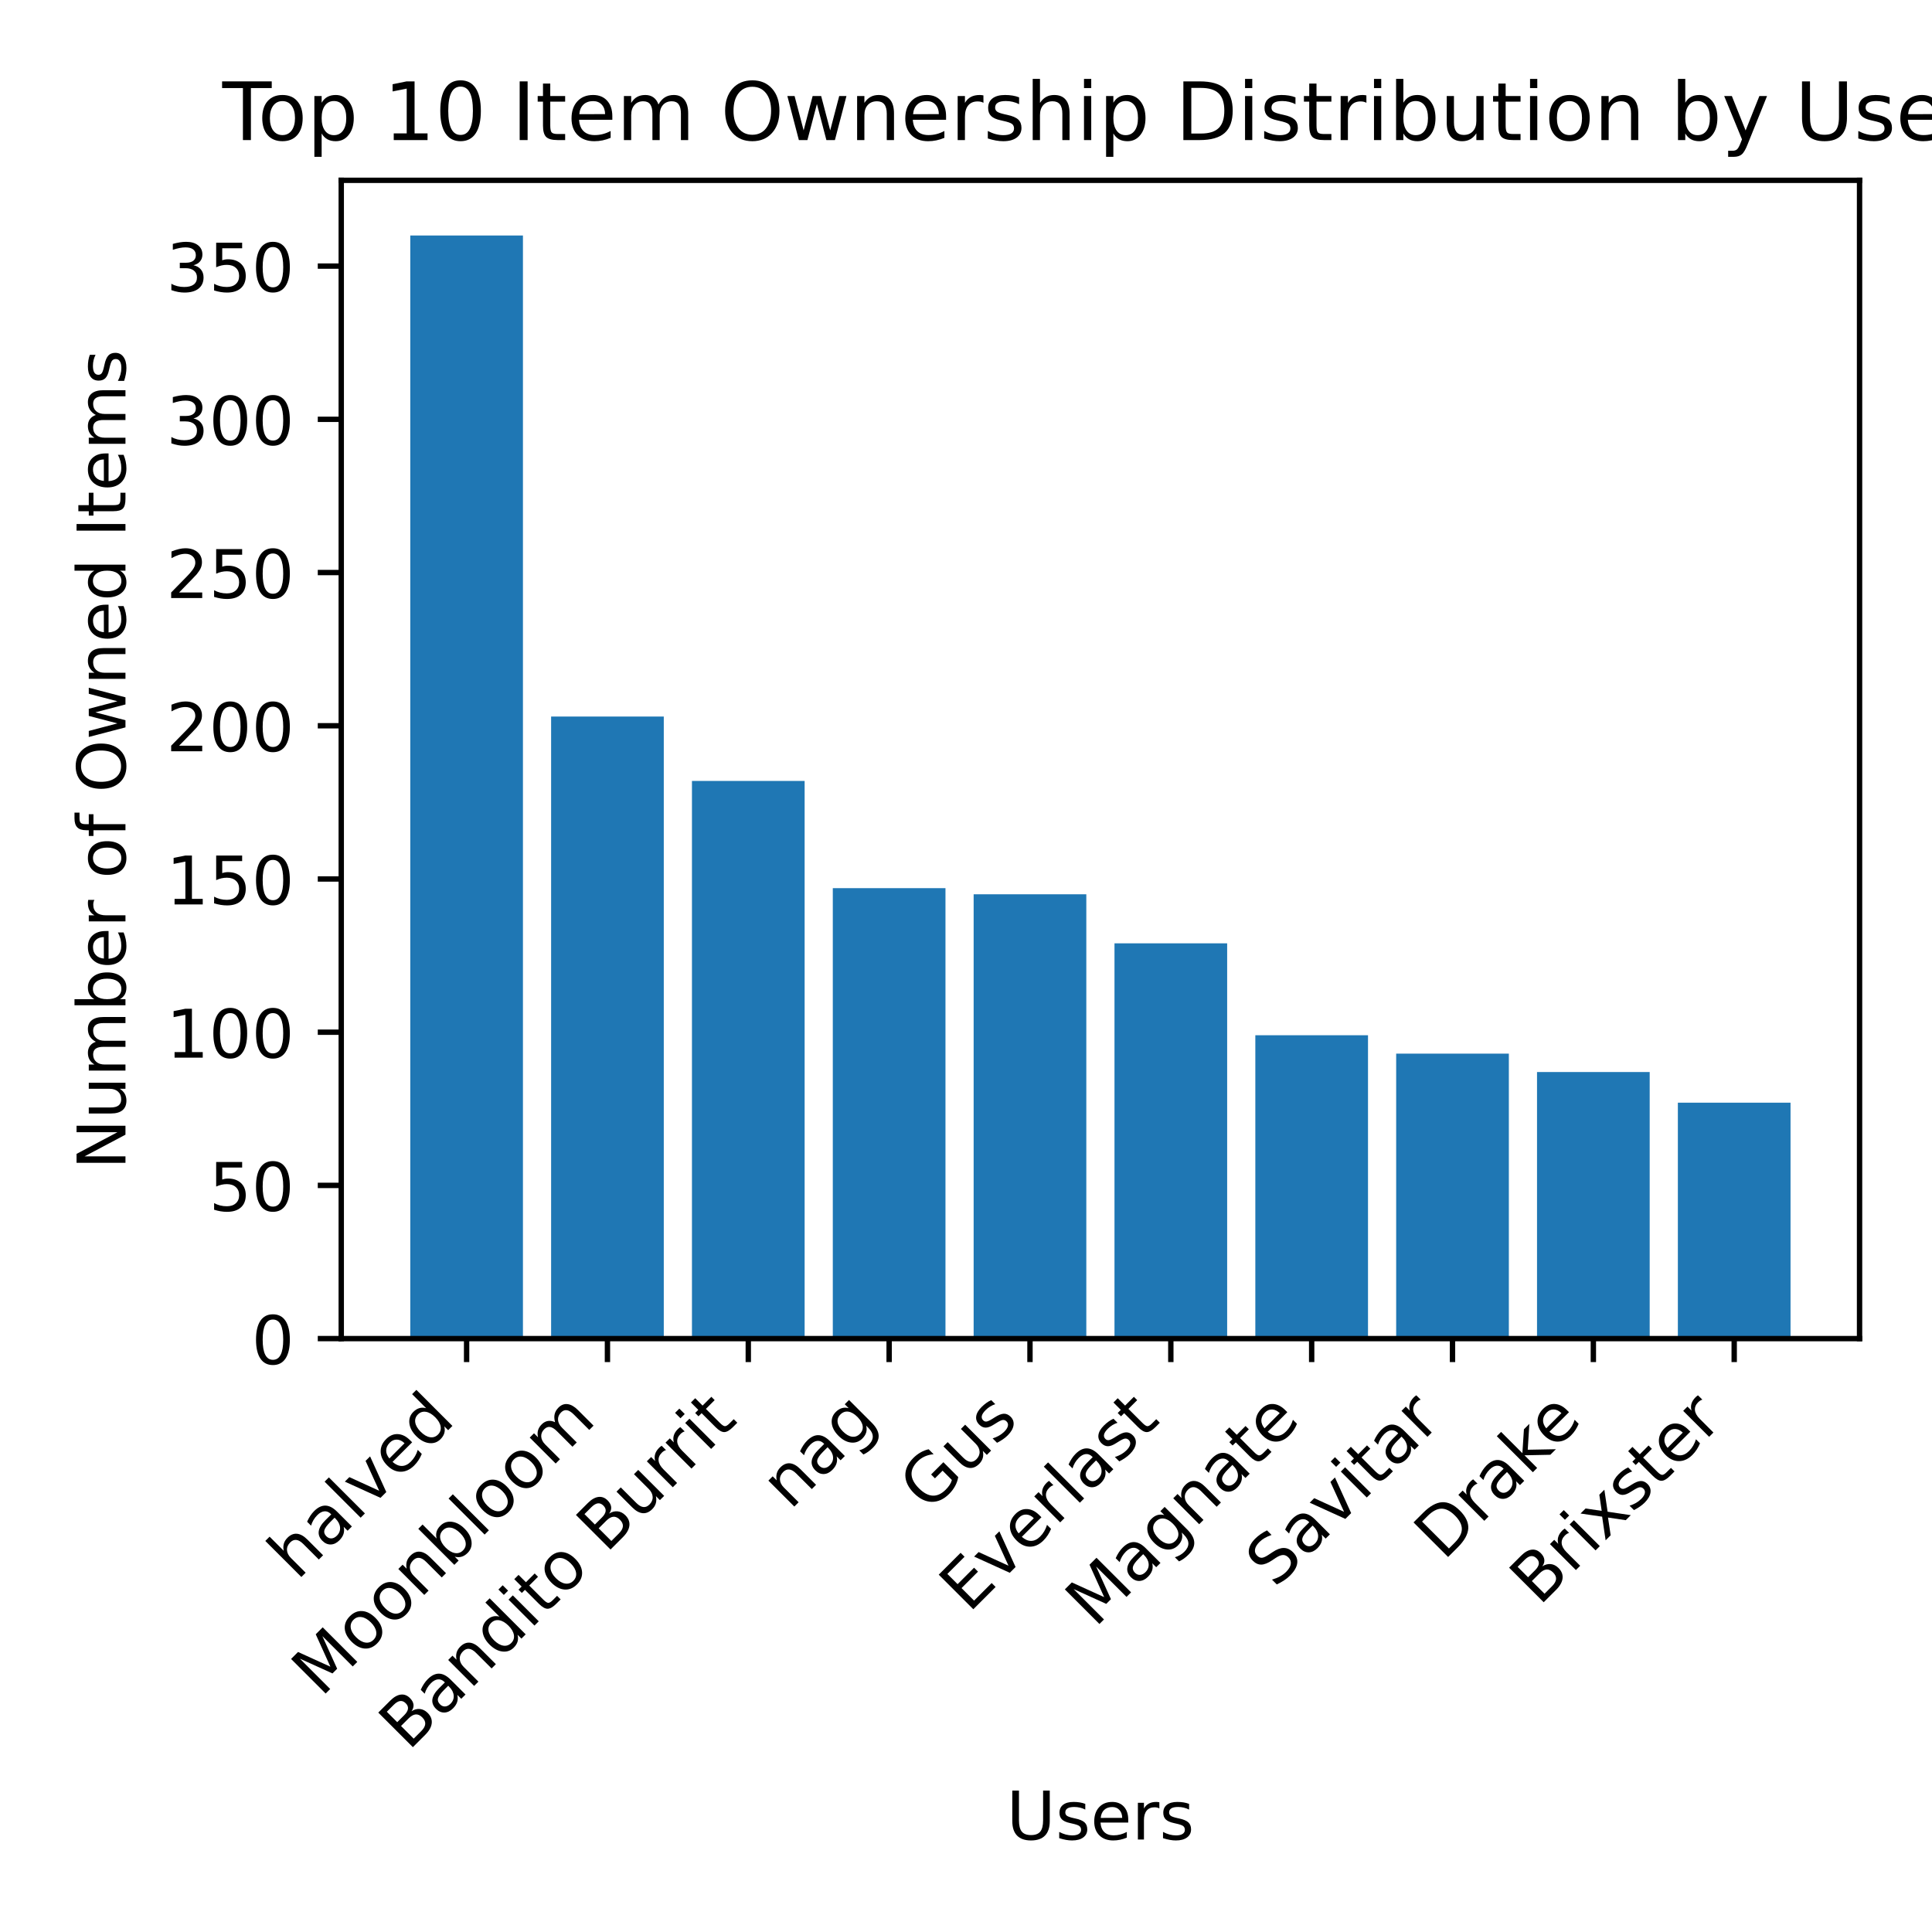
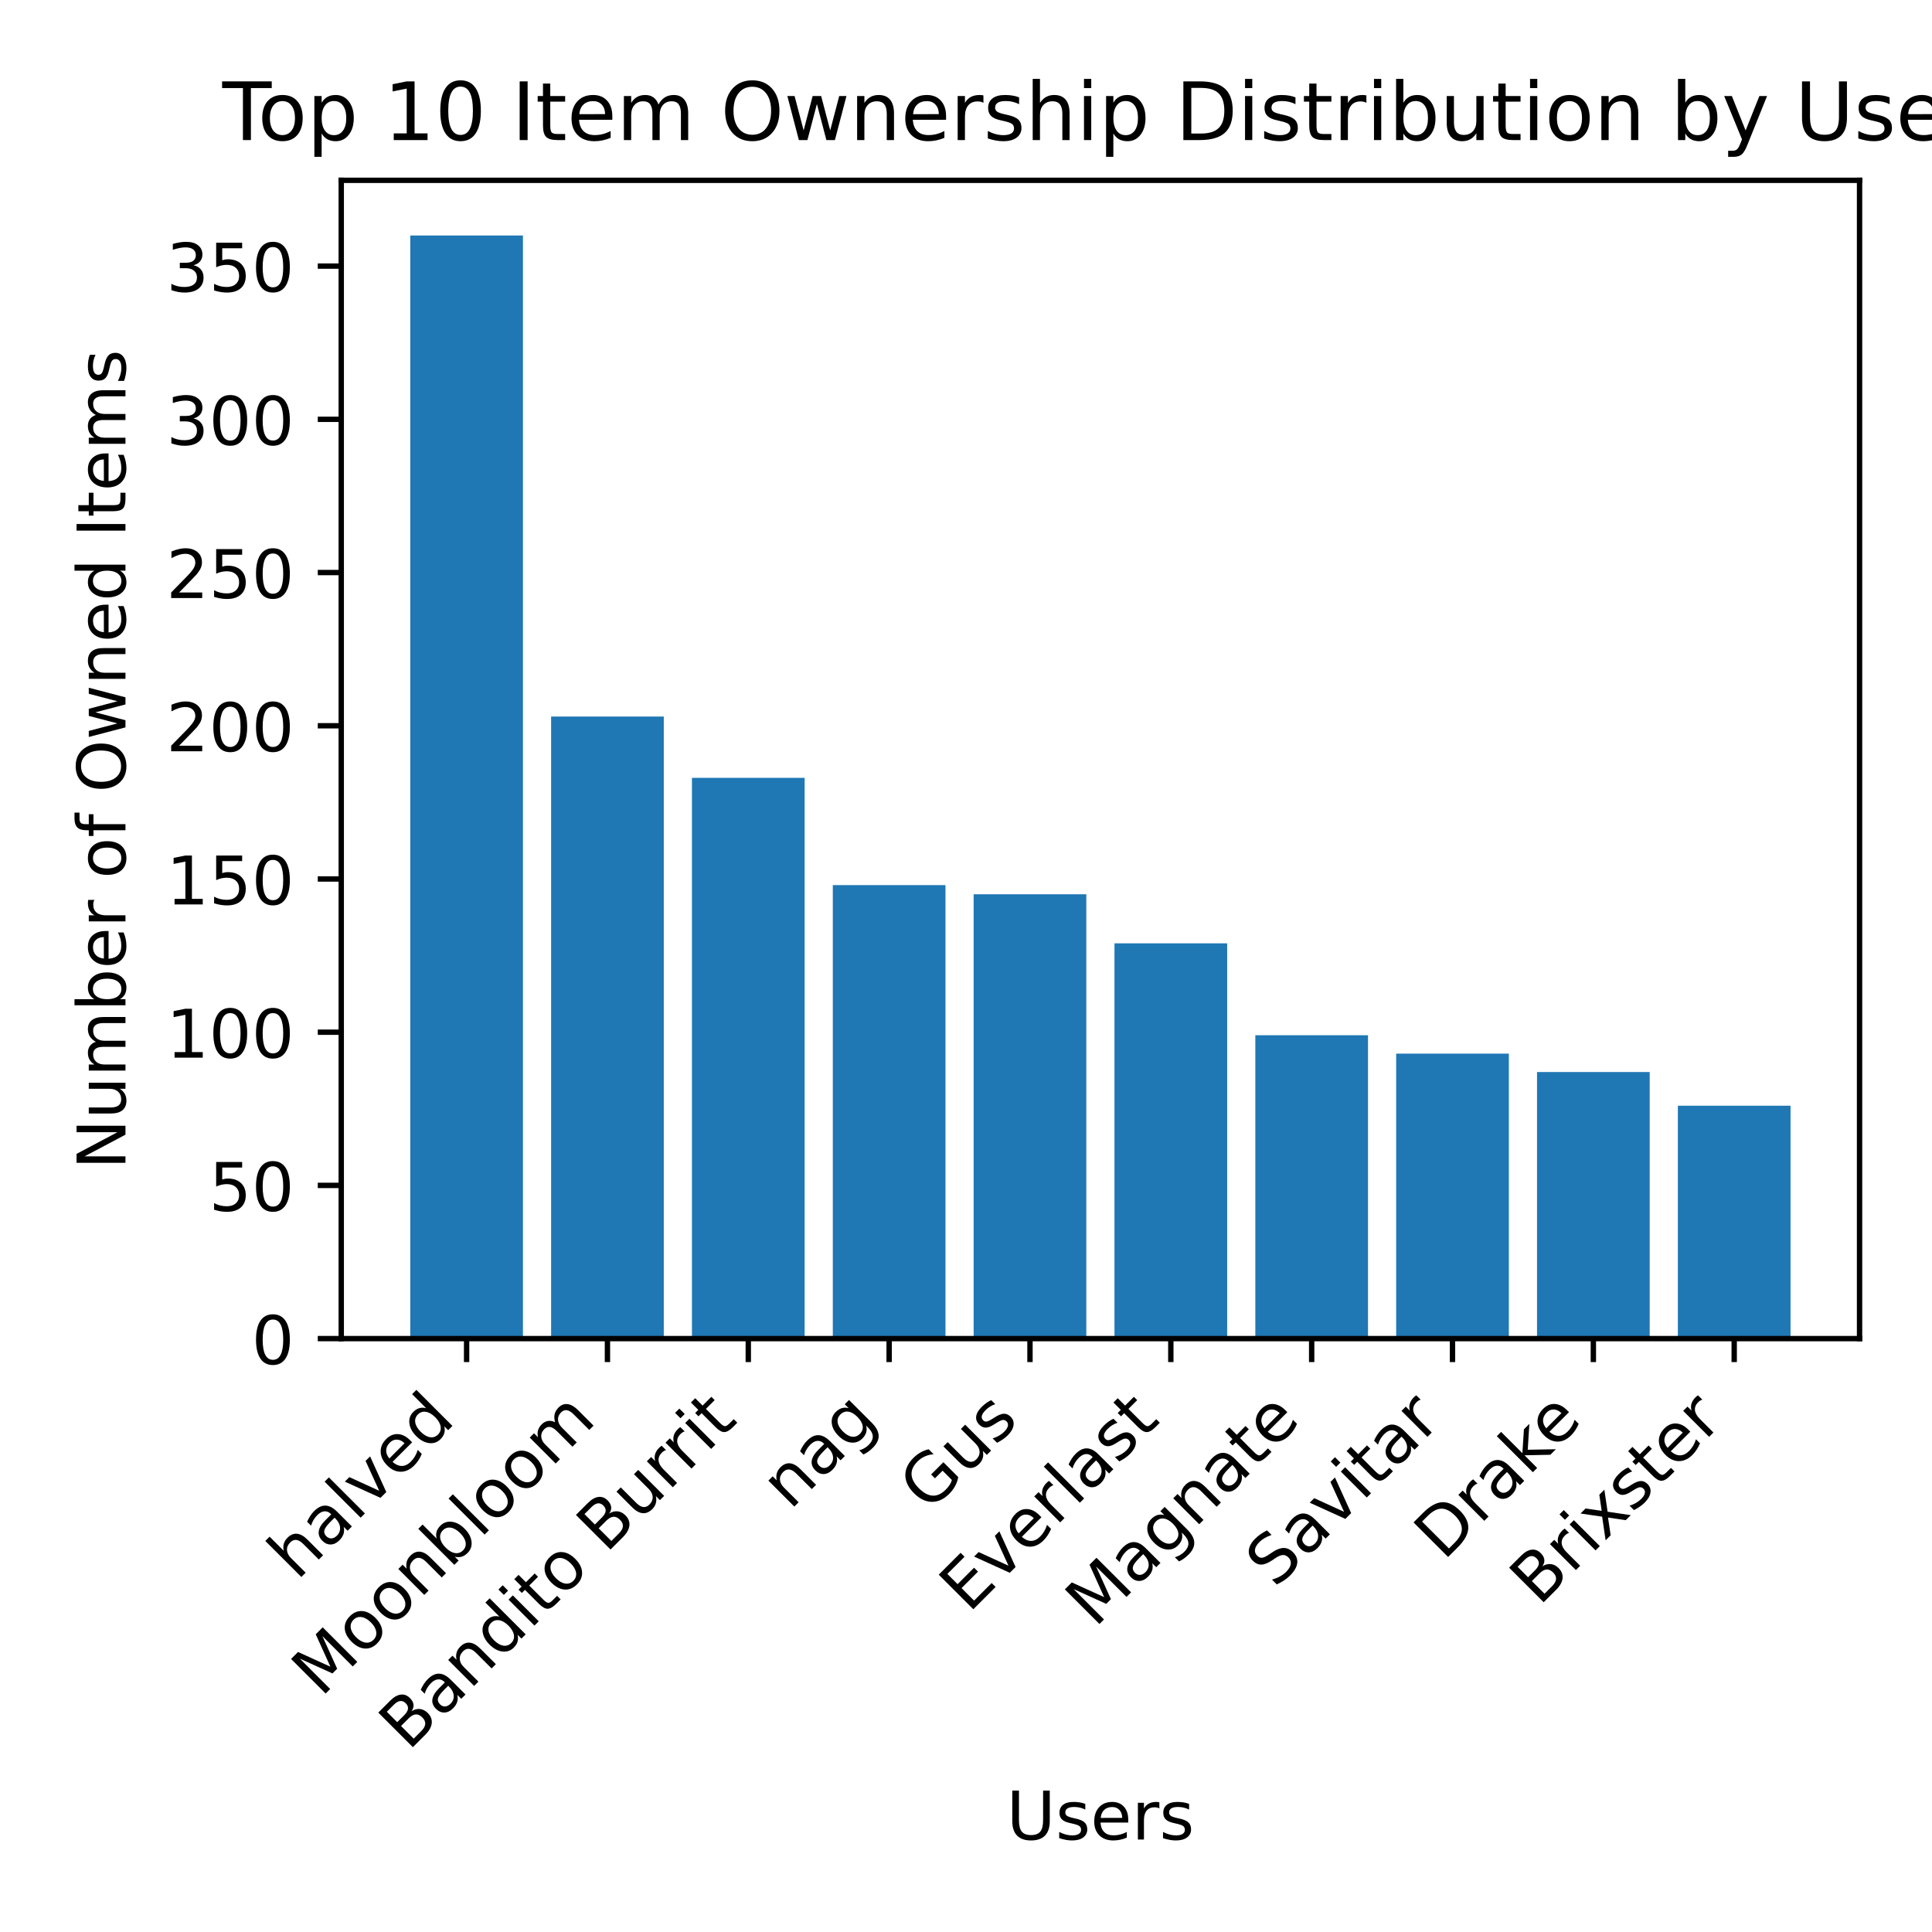
<svg xmlns="http://www.w3.org/2000/svg" xmlns:xlink="http://www.w3.org/1999/xlink" width="288pt" height="288pt" viewBox="0 0 288 288" version="1.1">
  <defs>
    <style type="text/css">*{stroke-linejoin: round; stroke-linecap: butt}</style>
  </defs>
  <g id="figure_1">
    <g id="patch_1">
      <path d="M 0 288  L 288 288  L 288 0  L 0 0  z " style="fill: #ffffff" />
    </g>
    <g id="axes_1">
      <g id="patch_2">
        <path d="M 50.87 199.544  L 277.2 199.544  L 277.2 26.88  L 50.87 26.88  z " style="fill: #ffffff" />
      </g>
      <g id="patch_3">
-         <path d="M 61.158 199.544  L 77.954 199.544  L 77.954 35.102  L 61.158 35.102  z " clip-path="url(#p0efaf77106)" style="fill: #1f77b4" />
+         <path d="M 61.158 199.544  L 77.954 199.544  L 77.954 35.102  L 61.158 35.102  z " clip-path="url(#p53cf975853)" style="fill: #1f77b4" />
      </g>
      <g id="patch_4">
-         <path d="M 82.153 199.544  L 98.949 199.544  L 98.949 106.817  L 82.153 106.817  z " clip-path="url(#p0efaf77106)" style="fill: #1f77b4" />
+         <path d="M 82.153 199.544  L 98.949 199.544  L 98.949 106.817  L 82.153 106.817  z " clip-path="url(#p53cf975853)" style="fill: #1f77b4" />
      </g>
      <g id="patch_5">
-         <path d="M 103.148 199.544  L 119.945 199.544  L 119.945 116.41  L 103.148 116.41  z " clip-path="url(#p0efaf77106)" style="fill: #1f77b4" />
+         <path d="M 103.148 199.544  L 119.945 199.544  L 119.945 115.953  L 103.148 115.953  z " clip-path="url(#p53cf975853)" style="fill: #1f77b4" />
      </g>
      <g id="patch_6">
-         <path d="M 124.144 199.544  L 140.94 199.544  L 140.94 132.397  L 124.144 132.397  z " clip-path="url(#p0efaf77106)" style="fill: #1f77b4" />
+         <path d="M 124.144 199.544  L 140.94 199.544  L 140.94 131.94  L 124.144 131.94  z " clip-path="url(#p53cf975853)" style="fill: #1f77b4" />
      </g>
      <g id="patch_7">
-         <path d="M 145.139 199.544  L 161.935 199.544  L 161.935 133.311  L 145.139 133.311  z " clip-path="url(#p0efaf77106)" style="fill: #1f77b4" />
+         <path d="M 145.139 199.544  L 161.935 199.544  L 161.935 133.311  L 145.139 133.311  z " clip-path="url(#p53cf975853)" style="fill: #1f77b4" />
      </g>
      <g id="patch_8">
-         <path d="M 166.135 199.544  L 182.931 199.544  L 182.931 140.619  L 166.135 140.619  z " clip-path="url(#p0efaf77106)" style="fill: #1f77b4" />
+         <path d="M 166.135 199.544  L 182.931 199.544  L 182.931 140.619  L 166.135 140.619  z " clip-path="url(#p53cf975853)" style="fill: #1f77b4" />
      </g>
      <g id="patch_9">
-         <path d="M 187.13 199.544  L 203.926 199.544  L 203.926 154.323  L 187.13 154.323  z " clip-path="url(#p0efaf77106)" style="fill: #1f77b4" />
+         <path d="M 187.13 199.544  L 203.926 199.544  L 203.926 154.323  L 187.13 154.323  z " clip-path="url(#p53cf975853)" style="fill: #1f77b4" />
      </g>
      <g id="patch_10">
-         <path d="M 208.125 199.544  L 224.922 199.544  L 224.922 157.063  L 208.125 157.063  z " clip-path="url(#p0efaf77106)" style="fill: #1f77b4" />
+         <path d="M 208.125 199.544  L 224.922 199.544  L 224.922 157.063  L 208.125 157.063  z " clip-path="url(#p53cf975853)" style="fill: #1f77b4" />
      </g>
      <g id="patch_11">
-         <path d="M 229.121 199.544  L 245.917 199.544  L 245.917 159.804  L 229.121 159.804  z " clip-path="url(#p0efaf77106)" style="fill: #1f77b4" />
+         <path d="M 229.121 199.544  L 245.917 199.544  L 245.917 159.804  L 229.121 159.804  z " clip-path="url(#p53cf975853)" style="fill: #1f77b4" />
      </g>
      <g id="patch_12">
-         <path d="M 250.116 199.544  L 266.912 199.544  L 266.912 164.372  L 250.116 164.372  z " clip-path="url(#p0efaf77106)" style="fill: #1f77b4" />
+         <path d="M 250.116 199.544  L 266.912 199.544  L 266.912 164.829  L 250.116 164.829  z " clip-path="url(#p53cf975853)" style="fill: #1f77b4" />
      </g>
      <g id="matplotlib.axis_1">
        <g id="xtick_1">
          <g id="line2d_1">
            <defs>
-               <path id="m95587ec51b" d="M 0 0  L 0 3.5  " style="stroke: #000000; stroke-width: 0.8" />
+               <path id="m5341e8f330" d="M 0 0  L 0 3.5  " style="stroke: #000000; stroke-width: 0.8" />
            </defs>
            <g>
-               <use xlink:href="#m95587ec51b" x="69.556" y="199.544" style="stroke: #000000; stroke-width: 0.8" />
+               <use xlink:href="#m5341e8f330" x="69.556" y="199.544" style="stroke: #000000; stroke-width: 0.8" />
            </g>
          </g>
          <g id="text_1">
            <g transform="translate(44.28122 235.7214) rotate(-45) scale(0.1 -0.1)">
              <defs>
                <path id="DejaVuSans-68" d="M 3513 2113  L 3513 0  L 2938 0  L 2938 2094  Q 2938 2591 2744 2837  Q 2550 3084 2163 3084  Q 1697 3084 1428 2787  Q 1159 2491 1159 1978  L 1159 0  L 581 0  L 581 4863  L 1159 4863  L 1159 2956  Q 1366 3272 1645 3428  Q 1925 3584 2291 3584  Q 2894 3584 3203 3211  Q 3513 2838 3513 2113  z " transform="scale(0.015625)" />
                <path id="DejaVuSans-61" d="M 2194 1759  Q 1497 1759 1228 1600  Q 959 1441 959 1056  Q 959 750 1161 570  Q 1363 391 1709 391  Q 2188 391 2477 730  Q 2766 1069 2766 1631  L 2766 1759  L 2194 1759  z M 3341 1997  L 3341 0  L 2766 0  L 2766 531  Q 2569 213 2275 61  Q 1981 -91 1556 -91  Q 1019 -91 701 211  Q 384 513 384 1019  Q 384 1609 779 1909  Q 1175 2209 1959 2209  L 2766 2209  L 2766 2266  Q 2766 2663 2505 2880  Q 2244 3097 1772 3097  Q 1472 3097 1187 3025  Q 903 2953 641 2809  L 641 3341  Q 956 3463 1253 3523  Q 1550 3584 1831 3584  Q 2591 3584 2966 3190  Q 3341 2797 3341 1997  z " transform="scale(0.015625)" />
                <path id="DejaVuSans-6c" d="M 603 4863  L 1178 4863  L 1178 0  L 603 0  L 603 4863  z " transform="scale(0.015625)" />
                <path id="DejaVuSans-76" d="M 191 3500  L 800 3500  L 1894 563  L 2988 3500  L 3597 3500  L 2284 0  L 1503 0  L 191 3500  z " transform="scale(0.015625)" />
                <path id="DejaVuSans-65" d="M 3597 1894  L 3597 1613  L 953 1613  Q 991 1019 1311 708  Q 1631 397 2203 397  Q 2534 397 2845 478  Q 3156 559 3463 722  L 3463 178  Q 3153 47 2828 -22  Q 2503 -91 2169 -91  Q 1331 -91 842 396  Q 353 884 353 1716  Q 353 2575 817 3079  Q 1281 3584 2069 3584  Q 2775 3584 3186 3129  Q 3597 2675 3597 1894  z M 3022 2063  Q 3016 2534 2758 2815  Q 2500 3097 2075 3097  Q 1594 3097 1305 2825  Q 1016 2553 972 2059  L 3022 2063  z " transform="scale(0.015625)" />
                <path id="DejaVuSans-64" d="M 2906 2969  L 2906 4863  L 3481 4863  L 3481 0  L 2906 0  L 2906 525  Q 2725 213 2448 61  Q 2172 -91 1784 -91  Q 1150 -91 751 415  Q 353 922 353 1747  Q 353 2572 751 3078  Q 1150 3584 1784 3584  Q 2172 3584 2448 3432  Q 2725 3281 2906 2969  z M 947 1747  Q 947 1113 1208 752  Q 1469 391 1925 391  Q 2381 391 2643 752  Q 2906 1113 2906 1747  Q 2906 2381 2643 2742  Q 2381 3103 1925 3103  Q 1469 3103 1208 2742  Q 947 2381 947 1747  z " transform="scale(0.015625)" />
              </defs>
              <use xlink:href="#DejaVuSans-68" />
              <use xlink:href="#DejaVuSans-61" x="63.379" />
              <use xlink:href="#DejaVuSans-6c" x="124.658" />
              <use xlink:href="#DejaVuSans-76" x="152.441" />
              <use xlink:href="#DejaVuSans-65" x="211.621" />
              <use xlink:href="#DejaVuSans-64" x="273.145" />
            </g>
          </g>
        </g>
        <g id="xtick_2">
          <g id="line2d_2">
            <g>
-               <use xlink:href="#m95587ec51b" x="90.551" y="199.544" style="stroke: #000000; stroke-width: 0.8" />
+               <use xlink:href="#m5341e8f330" x="90.551" y="199.544" style="stroke: #000000; stroke-width: 0.8" />
            </g>
          </g>
          <g id="text_2">
            <g transform="translate(47.85082 253.1471) rotate(-45) scale(0.1 -0.1)">
              <defs>
                <path id="DejaVuSans-4d" d="M 628 4666  L 1569 4666  L 2759 1491  L 3956 4666  L 4897 4666  L 4897 0  L 4281 0  L 4281 4097  L 3078 897  L 2444 897  L 1241 4097  L 1241 0  L 628 0  L 628 4666  z " transform="scale(0.015625)" />
                <path id="DejaVuSans-6f" d="M 1959 3097  Q 1497 3097 1228 2736  Q 959 2375 959 1747  Q 959 1119 1226 758  Q 1494 397 1959 397  Q 2419 397 2687 759  Q 2956 1122 2956 1747  Q 2956 2369 2687 2733  Q 2419 3097 1959 3097  z M 1959 3584  Q 2709 3584 3137 3096  Q 3566 2609 3566 1747  Q 3566 888 3137 398  Q 2709 -91 1959 -91  Q 1206 -91 779 398  Q 353 888 353 1747  Q 353 2609 779 3096  Q 1206 3584 1959 3584  z " transform="scale(0.015625)" />
                <path id="DejaVuSans-6e" d="M 3513 2113  L 3513 0  L 2938 0  L 2938 2094  Q 2938 2591 2744 2837  Q 2550 3084 2163 3084  Q 1697 3084 1428 2787  Q 1159 2491 1159 1978  L 1159 0  L 581 0  L 581 3500  L 1159 3500  L 1159 2956  Q 1366 3272 1645 3428  Q 1925 3584 2291 3584  Q 2894 3584 3203 3211  Q 3513 2838 3513 2113  z " transform="scale(0.015625)" />
                <path id="DejaVuSans-62" d="M 3116 1747  Q 3116 2381 2855 2742  Q 2594 3103 2138 3103  Q 1681 3103 1420 2742  Q 1159 2381 1159 1747  Q 1159 1113 1420 752  Q 1681 391 2138 391  Q 2594 391 2855 752  Q 3116 1113 3116 1747  z M 1159 2969  Q 1341 3281 1617 3432  Q 1894 3584 2278 3584  Q 2916 3584 3314 3078  Q 3713 2572 3713 1747  Q 3713 922 3314 415  Q 2916 -91 2278 -91  Q 1894 -91 1617 61  Q 1341 213 1159 525  L 1159 0  L 581 0  L 581 4863  L 1159 4863  L 1159 2969  z " transform="scale(0.015625)" />
                <path id="DejaVuSans-6d" d="M 3328 2828  Q 3544 3216 3844 3400  Q 4144 3584 4550 3584  Q 5097 3584 5394 3201  Q 5691 2819 5691 2113  L 5691 0  L 5113 0  L 5113 2094  Q 5113 2597 4934 2840  Q 4756 3084 4391 3084  Q 3944 3084 3684 2787  Q 3425 2491 3425 1978  L 3425 0  L 2847 0  L 2847 2094  Q 2847 2600 2669 2842  Q 2491 3084 2119 3084  Q 1678 3084 1418 2786  Q 1159 2488 1159 1978  L 1159 0  L 581 0  L 581 3500  L 1159 3500  L 1159 2956  Q 1356 3278 1631 3431  Q 1906 3584 2284 3584  Q 2666 3584 2933 3390  Q 3200 3197 3328 2828  z " transform="scale(0.015625)" />
              </defs>
              <use xlink:href="#DejaVuSans-4d" />
              <use xlink:href="#DejaVuSans-6f" x="86.279" />
              <use xlink:href="#DejaVuSans-6f" x="147.461" />
              <use xlink:href="#DejaVuSans-6e" x="208.643" />
              <use xlink:href="#DejaVuSans-62" x="272.021" />
              <use xlink:href="#DejaVuSans-6c" x="335.498" />
              <use xlink:href="#DejaVuSans-6f" x="363.281" />
              <use xlink:href="#DejaVuSans-6f" x="424.463" />
              <use xlink:href="#DejaVuSans-6d" x="485.645" />
            </g>
          </g>
        </g>
        <g id="xtick_3">
          <g id="line2d_3">
            <g>
-               <use xlink:href="#m95587ec51b" x="111.547" y="199.544" style="stroke: #000000; stroke-width: 0.8" />
+               <use xlink:href="#m5341e8f330" x="111.547" y="199.544" style="stroke: #000000; stroke-width: 0.8" />
            </g>
          </g>
          <g id="text_3">
            <g transform="translate(60.85146 261.1419) rotate(-45) scale(0.1 -0.1)">
              <defs>
                <path id="DejaVuSans-42" d="M 1259 2228  L 1259 519  L 2272 519  Q 2781 519 3026 730  Q 3272 941 3272 1375  Q 3272 1813 3026 2020  Q 2781 2228 2272 2228  L 1259 2228  z M 1259 4147  L 1259 2741  L 2194 2741  Q 2656 2741 2882 2914  Q 3109 3088 3109 3444  Q 3109 3797 2882 3972  Q 2656 4147 2194 4147  L 1259 4147  z M 628 4666  L 2241 4666  Q 2963 4666 3353 4366  Q 3744 4066 3744 3513  Q 3744 3084 3544 2831  Q 3344 2578 2956 2516  Q 3422 2416 3680 2098  Q 3938 1781 3938 1306  Q 3938 681 3513 340  Q 3088 0 2303 0  L 628 0  L 628 4666  z " transform="scale(0.015625)" />
                <path id="DejaVuSans-69" d="M 603 3500  L 1178 3500  L 1178 0  L 603 0  L 603 3500  z M 603 4863  L 1178 4863  L 1178 4134  L 603 4134  L 603 4863  z " transform="scale(0.015625)" />
                <path id="DejaVuSans-74" d="M 1172 4494  L 1172 3500  L 2356 3500  L 2356 3053  L 1172 3053  L 1172 1153  Q 1172 725 1289 603  Q 1406 481 1766 481  L 2356 481  L 2356 0  L 1766 0  Q 1100 0 847 248  Q 594 497 594 1153  L 594 3053  L 172 3053  L 172 3500  L 594 3500  L 594 4494  L 1172 4494  z " transform="scale(0.015625)" />
                <path id="DejaVuSans-20" transform="scale(0.015625)" />
                <path id="DejaVuSans-75" d="M 544 1381  L 544 3500  L 1119 3500  L 1119 1403  Q 1119 906 1312 657  Q 1506 409 1894 409  Q 2359 409 2629 706  Q 2900 1003 2900 1516  L 2900 3500  L 3475 3500  L 3475 0  L 2900 0  L 2900 538  Q 2691 219 2414 64  Q 2138 -91 1772 -91  Q 1169 -91 856 284  Q 544 659 544 1381  z M 1991 3584  L 1991 3584  z " transform="scale(0.015625)" />
                <path id="DejaVuSans-72" d="M 2631 2963  Q 2534 3019 2420 3045  Q 2306 3072 2169 3072  Q 1681 3072 1420 2755  Q 1159 2438 1159 1844  L 1159 0  L 581 0  L 581 3500  L 1159 3500  L 1159 2956  Q 1341 3275 1631 3429  Q 1922 3584 2338 3584  Q 2397 3584 2469 3576  Q 2541 3569 2628 3553  L 2631 2963  z " transform="scale(0.015625)" />
              </defs>
              <use xlink:href="#DejaVuSans-42" />
              <use xlink:href="#DejaVuSans-61" x="68.604" />
              <use xlink:href="#DejaVuSans-6e" x="129.883" />
              <use xlink:href="#DejaVuSans-64" x="193.262" />
              <use xlink:href="#DejaVuSans-69" x="256.738" />
              <use xlink:href="#DejaVuSans-74" x="284.521" />
              <use xlink:href="#DejaVuSans-6f" x="323.73" />
              <use xlink:href="#DejaVuSans-20" x="384.912" />
              <use xlink:href="#DejaVuSans-42" x="416.699" />
              <use xlink:href="#DejaVuSans-75" x="485.303" />
              <use xlink:href="#DejaVuSans-72" x="548.682" />
              <use xlink:href="#DejaVuSans-72" x="588.045" />
              <use xlink:href="#DejaVuSans-69" x="629.158" />
              <use xlink:href="#DejaVuSans-74" x="656.941" />
            </g>
          </g>
        </g>
        <g id="xtick_4">
          <g id="line2d_4">
            <g>
-               <use xlink:href="#m95587ec51b" x="132.542" y="199.544" style="stroke: #000000; stroke-width: 0.8" />
+               <use xlink:href="#m5341e8f330" x="132.542" y="199.544" style="stroke: #000000; stroke-width: 0.8" />
            </g>
          </g>
          <g id="text_4">
            <g transform="translate(117.7678 225.2208) rotate(-45) scale(0.1 -0.1)">
              <defs>
                <path id="DejaVuSans-67" d="M 2906 1791  Q 2906 2416 2648 2759  Q 2391 3103 1925 3103  Q 1463 3103 1205 2759  Q 947 2416 947 1791  Q 947 1169 1205 825  Q 1463 481 1925 481  Q 2391 481 2648 825  Q 2906 1169 2906 1791  z M 3481 434  Q 3481 -459 3084 -895  Q 2688 -1331 1869 -1331  Q 1566 -1331 1297 -1286  Q 1028 -1241 775 -1147  L 775 -588  Q 1028 -725 1275 -790  Q 1522 -856 1778 -856  Q 2344 -856 2625 -561  Q 2906 -266 2906 331  L 2906 616  Q 2728 306 2450 153  Q 2172 0 1784 0  Q 1141 0 747 490  Q 353 981 353 1791  Q 353 2603 747 3093  Q 1141 3584 1784 3584  Q 2172 3584 2450 3431  Q 2728 3278 2906 2969  L 2906 3500  L 3481 3500  L 3481 434  z " transform="scale(0.015625)" />
              </defs>
              <use xlink:href="#DejaVuSans-6e" />
              <use xlink:href="#DejaVuSans-61" x="63.379" />
              <use xlink:href="#DejaVuSans-67" x="124.658" />
            </g>
          </g>
        </g>
        <g id="xtick_5">
          <g id="line2d_5">
            <g>
-               <use xlink:href="#m95587ec51b" x="153.537" y="199.544" style="stroke: #000000; stroke-width: 0.8" />
+               <use xlink:href="#m5341e8f330" x="153.537" y="199.544" style="stroke: #000000; stroke-width: 0.8" />
            </g>
          </g>
          <g id="text_5">
            <g transform="translate(138.4229 225.5611) rotate(-45) scale(0.1 -0.1)">
              <defs>
                <path id="DejaVuSans-47" d="M 3809 666  L 3809 1919  L 2778 1919  L 2778 2438  L 4434 2438  L 4434 434  Q 4069 175 3628 42  Q 3188 -91 2688 -91  Q 1594 -91 976 548  Q 359 1188 359 2328  Q 359 3472 976 4111  Q 1594 4750 2688 4750  Q 3144 4750 3555 4637  Q 3966 4525 4313 4306  L 4313 3634  Q 3963 3931 3569 4081  Q 3175 4231 2741 4231  Q 1884 4231 1454 3753  Q 1025 3275 1025 2328  Q 1025 1384 1454 906  Q 1884 428 2741 428  Q 3075 428 3337 486  Q 3600 544 3809 666  z " transform="scale(0.015625)" />
                <path id="DejaVuSans-73" d="M 2834 3397  L 2834 2853  Q 2591 2978 2328 3040  Q 2066 3103 1784 3103  Q 1356 3103 1142 2972  Q 928 2841 928 2578  Q 928 2378 1081 2264  Q 1234 2150 1697 2047  L 1894 2003  Q 2506 1872 2764 1633  Q 3022 1394 3022 966  Q 3022 478 2636 193  Q 2250 -91 1575 -91  Q 1294 -91 989 -36  Q 684 19 347 128  L 347 722  Q 666 556 975 473  Q 1284 391 1588 391  Q 1994 391 2212 530  Q 2431 669 2431 922  Q 2431 1156 2273 1281  Q 2116 1406 1581 1522  L 1381 1569  Q 847 1681 609 1914  Q 372 2147 372 2553  Q 372 3047 722 3315  Q 1072 3584 1716 3584  Q 2034 3584 2315 3537  Q 2597 3491 2834 3397  z " transform="scale(0.015625)" />
              </defs>
              <use xlink:href="#DejaVuSans-47" />
              <use xlink:href="#DejaVuSans-75" x="77.49" />
              <use xlink:href="#DejaVuSans-73" x="140.869" />
            </g>
          </g>
        </g>
        <g id="xtick_6">
          <g id="line2d_6">
            <g>
-               <use xlink:href="#m95587ec51b" x="174.533" y="199.544" style="stroke: #000000; stroke-width: 0.8" />
+               <use xlink:href="#m5341e8f330" x="174.533" y="199.544" style="stroke: #000000; stroke-width: 0.8" />
            </g>
          </g>
          <g id="text_6">
            <g transform="translate(144.3978 240.5816) rotate(-45) scale(0.1 -0.1)">
              <defs>
                <path id="DejaVuSans-45" d="M 628 4666  L 3578 4666  L 3578 4134  L 1259 4134  L 1259 2753  L 3481 2753  L 3481 2222  L 1259 2222  L 1259 531  L 3634 531  L 3634 0  L 628 0  L 628 4666  z " transform="scale(0.015625)" />
              </defs>
              <use xlink:href="#DejaVuSans-45" />
              <use xlink:href="#DejaVuSans-76" x="63.184" />
              <use xlink:href="#DejaVuSans-65" x="122.363" />
              <use xlink:href="#DejaVuSans-72" x="183.887" />
              <use xlink:href="#DejaVuSans-6c" x="225" />
              <use xlink:href="#DejaVuSans-61" x="252.783" />
              <use xlink:href="#DejaVuSans-73" x="314.062" />
              <use xlink:href="#DejaVuSans-74" x="366.162" />
            </g>
          </g>
        </g>
        <g id="xtick_7">
          <g id="line2d_7">
            <g>
-               <use xlink:href="#m95587ec51b" x="195.528" y="199.544" style="stroke: #000000; stroke-width: 0.8" />
+               <use xlink:href="#m5341e8f330" x="195.528" y="199.544" style="stroke: #000000; stroke-width: 0.8" />
            </g>
          </g>
          <g id="text_7">
            <g transform="translate(163.1967 242.7781) rotate(-45) scale(0.1 -0.1)">
              <use xlink:href="#DejaVuSans-4d" />
              <use xlink:href="#DejaVuSans-61" x="86.279" />
              <use xlink:href="#DejaVuSans-67" x="147.559" />
              <use xlink:href="#DejaVuSans-6e" x="211.035" />
              <use xlink:href="#DejaVuSans-61" x="274.414" />
              <use xlink:href="#DejaVuSans-74" x="335.693" />
              <use xlink:href="#DejaVuSans-65" x="374.902" />
            </g>
          </g>
        </g>
        <g id="xtick_8">
          <g id="line2d_8">
            <g>
-               <use xlink:href="#m95587ec51b" x="216.523" y="199.544" style="stroke: #000000; stroke-width: 0.8" />
+               <use xlink:href="#m5341e8f330" x="216.523" y="199.544" style="stroke: #000000; stroke-width: 0.8" />
            </g>
          </g>
          <g id="text_8">
            <g transform="translate(190.0688 236.9014) rotate(-45) scale(0.1 -0.1)">
              <defs>
                <path id="DejaVuSans-53" d="M 3425 4513  L 3425 3897  Q 3066 4069 2747 4153  Q 2428 4238 2131 4238  Q 1616 4238 1336 4038  Q 1056 3838 1056 3469  Q 1056 3159 1242 3001  Q 1428 2844 1947 2747  L 2328 2669  Q 3034 2534 3370 2195  Q 3706 1856 3706 1288  Q 3706 609 3251 259  Q 2797 -91 1919 -91  Q 1588 -91 1214 -16  Q 841 59 441 206  L 441 856  Q 825 641 1194 531  Q 1563 422 1919 422  Q 2459 422 2753 634  Q 3047 847 3047 1241  Q 3047 1584 2836 1778  Q 2625 1972 2144 2069  L 1759 2144  Q 1053 2284 737 2584  Q 422 2884 422 3419  Q 422 4038 858 4394  Q 1294 4750 2059 4750  Q 2388 4750 2728 4690  Q 3069 4631 3425 4513  z " transform="scale(0.015625)" />
              </defs>
              <use xlink:href="#DejaVuSans-53" />
              <use xlink:href="#DejaVuSans-61" x="63.477" />
              <use xlink:href="#DejaVuSans-76" x="124.756" />
              <use xlink:href="#DejaVuSans-69" x="183.936" />
              <use xlink:href="#DejaVuSans-74" x="211.719" />
              <use xlink:href="#DejaVuSans-61" x="250.928" />
              <use xlink:href="#DejaVuSans-72" x="312.207" />
            </g>
          </g>
        </g>
        <g id="xtick_9">
          <g id="line2d_9">
            <g>
-               <use xlink:href="#m95587ec51b" x="237.519" y="199.544" style="stroke: #000000; stroke-width: 0.8" />
+               <use xlink:href="#m5341e8f330" x="237.519" y="199.544" style="stroke: #000000; stroke-width: 0.8" />
            </g>
          </g>
          <g id="text_9">
            <g transform="translate(215.1742 232.7913) rotate(-45) scale(0.1 -0.1)">
              <defs>
                <path id="DejaVuSans-44" d="M 1259 4147  L 1259 519  L 2022 519  Q 2988 519 3436 956  Q 3884 1394 3884 2338  Q 3884 3275 3436 3711  Q 2988 4147 2022 4147  L 1259 4147  z M 628 4666  L 1925 4666  Q 3281 4666 3915 4102  Q 4550 3538 4550 2338  Q 4550 1131 3912 565  Q 3275 0 1925 0  L 628 0  L 628 4666  z " transform="scale(0.015625)" />
                <path id="DejaVuSans-6b" d="M 581 4863  L 1159 4863  L 1159 1991  L 2875 3500  L 3609 3500  L 1753 1863  L 3688 0  L 2938 0  L 1159 1709  L 1159 0  L 581 0  L 581 4863  z " transform="scale(0.015625)" />
              </defs>
              <use xlink:href="#DejaVuSans-44" />
              <use xlink:href="#DejaVuSans-72" x="77.002" />
              <use xlink:href="#DejaVuSans-61" x="118.115" />
              <use xlink:href="#DejaVuSans-6b" x="179.395" />
              <use xlink:href="#DejaVuSans-65" x="233.68" />
            </g>
          </g>
        </g>
        <g id="xtick_10">
          <g id="line2d_10">
            <g>
-               <use xlink:href="#m95587ec51b" x="258.514" y="199.544" style="stroke: #000000; stroke-width: 0.8" />
+               <use xlink:href="#m5341e8f330" x="258.514" y="199.544" style="stroke: #000000; stroke-width: 0.8" />
            </g>
          </g>
          <g id="text_10">
            <g transform="translate(229.4222 239.5387) rotate(-45) scale(0.1 -0.1)">
              <defs>
                <path id="DejaVuSans-78" d="M 3513 3500  L 2247 1797  L 3578 0  L 2900 0  L 1881 1375  L 863 0  L 184 0  L 1544 1831  L 300 3500  L 978 3500  L 1906 2253  L 2834 3500  L 3513 3500  z " transform="scale(0.015625)" />
              </defs>
              <use xlink:href="#DejaVuSans-42" />
              <use xlink:href="#DejaVuSans-72" x="68.604" />
              <use xlink:href="#DejaVuSans-69" x="109.717" />
              <use xlink:href="#DejaVuSans-78" x="137.5" />
              <use xlink:href="#DejaVuSans-73" x="196.68" />
              <use xlink:href="#DejaVuSans-74" x="248.779" />
              <use xlink:href="#DejaVuSans-65" x="287.988" />
              <use xlink:href="#DejaVuSans-72" x="349.512" />
            </g>
          </g>
        </g>
        <g id="text_11">
          <g transform="translate(150.0342 274.2109) scale(0.1 -0.1)">
            <defs>
              <path id="DejaVuSans-55" d="M 556 4666  L 1191 4666  L 1191 1831  Q 1191 1081 1462 751  Q 1734 422 2344 422  Q 2950 422 3222 751  Q 3494 1081 3494 1831  L 3494 4666  L 4128 4666  L 4128 1753  Q 4128 841 3676 375  Q 3225 -91 2344 -91  Q 1459 -91 1007 375  Q 556 841 556 1753  L 556 4666  z " transform="scale(0.015625)" />
            </defs>
            <use xlink:href="#DejaVuSans-55" />
            <use xlink:href="#DejaVuSans-73" x="73.193" />
            <use xlink:href="#DejaVuSans-65" x="125.293" />
            <use xlink:href="#DejaVuSans-72" x="186.816" />
            <use xlink:href="#DejaVuSans-73" x="227.93" />
          </g>
        </g>
      </g>
      <g id="matplotlib.axis_2">
        <g id="ytick_1">
          <g id="line2d_11">
            <defs>
-               <path id="m817fd4181d" d="M 0 0  L -3.5 0  " style="stroke: #000000; stroke-width: 0.8" />
+               <path id="m91c8f992e7" d="M 0 0  L -3.5 0  " style="stroke: #000000; stroke-width: 0.8" />
            </defs>
            <g>
-               <use xlink:href="#m817fd4181d" x="50.87" y="199.544" style="stroke: #000000; stroke-width: 0.8" />
+               <use xlink:href="#m91c8f992e7" x="50.87" y="199.544" style="stroke: #000000; stroke-width: 0.8" />
            </g>
          </g>
          <g id="text_12">
            <g transform="translate(37.5075 203.3436) scale(0.1 -0.1)">
              <defs>
                <path id="DejaVuSans-30" d="M 2034 4250  Q 1547 4250 1301 3770  Q 1056 3291 1056 2328  Q 1056 1369 1301 889  Q 1547 409 2034 409  Q 2525 409 2770 889  Q 3016 1369 3016 2328  Q 3016 3291 2770 3770  Q 2525 4250 2034 4250  z M 2034 4750  Q 2819 4750 3233 4129  Q 3647 3509 3647 2328  Q 3647 1150 3233 529  Q 2819 -91 2034 -91  Q 1250 -91 836 529  Q 422 1150 422 2328  Q 422 3509 836 4129  Q 1250 4750 2034 4750  z " transform="scale(0.015625)" />
              </defs>
              <use xlink:href="#DejaVuSans-30" />
            </g>
          </g>
        </g>
        <g id="ytick_2">
          <g id="line2d_12">
            <g>
-               <use xlink:href="#m817fd4181d" x="50.87" y="176.705" style="stroke: #000000; stroke-width: 0.8" />
+               <use xlink:href="#m91c8f992e7" x="50.87" y="176.705" style="stroke: #000000; stroke-width: 0.8" />
            </g>
          </g>
          <g id="text_13">
            <g transform="translate(31.145 180.5044) scale(0.1 -0.1)">
              <defs>
                <path id="DejaVuSans-35" d="M 691 4666  L 3169 4666  L 3169 4134  L 1269 4134  L 1269 2991  Q 1406 3038 1543 3061  Q 1681 3084 1819 3084  Q 2600 3084 3056 2656  Q 3513 2228 3513 1497  Q 3513 744 3044 326  Q 2575 -91 1722 -91  Q 1428 -91 1123 -41  Q 819 9 494 109  L 494 744  Q 775 591 1075 516  Q 1375 441 1709 441  Q 2250 441 2565 725  Q 2881 1009 2881 1497  Q 2881 1984 2565 2268  Q 2250 2553 1709 2553  Q 1456 2553 1204 2497  Q 953 2441 691 2322  L 691 4666  z " transform="scale(0.015625)" />
              </defs>
              <use xlink:href="#DejaVuSans-35" />
              <use xlink:href="#DejaVuSans-30" x="63.623" />
            </g>
          </g>
        </g>
        <g id="ytick_3">
          <g id="line2d_13">
            <g>
-               <use xlink:href="#m817fd4181d" x="50.87" y="153.866" style="stroke: #000000; stroke-width: 0.8" />
+               <use xlink:href="#m91c8f992e7" x="50.87" y="153.866" style="stroke: #000000; stroke-width: 0.8" />
            </g>
          </g>
          <g id="text_14">
            <g transform="translate(24.7825 157.6652) scale(0.1 -0.1)">
              <defs>
                <path id="DejaVuSans-31" d="M 794 531  L 1825 531  L 1825 4091  L 703 3866  L 703 4441  L 1819 4666  L 2450 4666  L 2450 531  L 3481 531  L 3481 0  L 794 0  L 794 531  z " transform="scale(0.015625)" />
              </defs>
              <use xlink:href="#DejaVuSans-31" />
              <use xlink:href="#DejaVuSans-30" x="63.623" />
              <use xlink:href="#DejaVuSans-30" x="127.246" />
            </g>
          </g>
        </g>
        <g id="ytick_4">
          <g id="line2d_14">
            <g>
-               <use xlink:href="#m817fd4181d" x="50.87" y="131.027" style="stroke: #000000; stroke-width: 0.8" />
+               <use xlink:href="#m91c8f992e7" x="50.87" y="131.027" style="stroke: #000000; stroke-width: 0.8" />
            </g>
          </g>
          <g id="text_15">
            <g transform="translate(24.7825 134.826) scale(0.1 -0.1)">
              <use xlink:href="#DejaVuSans-31" />
              <use xlink:href="#DejaVuSans-35" x="63.623" />
              <use xlink:href="#DejaVuSans-30" x="127.246" />
            </g>
          </g>
        </g>
        <g id="ytick_5">
          <g id="line2d_15">
            <g>
-               <use xlink:href="#m817fd4181d" x="50.87" y="108.188" style="stroke: #000000; stroke-width: 0.8" />
+               <use xlink:href="#m91c8f992e7" x="50.87" y="108.188" style="stroke: #000000; stroke-width: 0.8" />
            </g>
          </g>
          <g id="text_16">
            <g transform="translate(24.7825 111.9868) scale(0.1 -0.1)">
              <defs>
                <path id="DejaVuSans-32" d="M 1228 531  L 3431 531  L 3431 0  L 469 0  L 469 531  Q 828 903 1448 1529  Q 2069 2156 2228 2338  Q 2531 2678 2651 2914  Q 2772 3150 2772 3378  Q 2772 3750 2511 3984  Q 2250 4219 1831 4219  Q 1534 4219 1204 4116  Q 875 4013 500 3803  L 500 4441  Q 881 4594 1212 4672  Q 1544 4750 1819 4750  Q 2544 4750 2975 4387  Q 3406 4025 3406 3419  Q 3406 3131 3298 2873  Q 3191 2616 2906 2266  Q 2828 2175 2409 1742  Q 1991 1309 1228 531  z " transform="scale(0.015625)" />
              </defs>
              <use xlink:href="#DejaVuSans-32" />
              <use xlink:href="#DejaVuSans-30" x="63.623" />
              <use xlink:href="#DejaVuSans-30" x="127.246" />
            </g>
          </g>
        </g>
        <g id="ytick_6">
          <g id="line2d_16">
            <g>
-               <use xlink:href="#m817fd4181d" x="50.87" y="85.348" style="stroke: #000000; stroke-width: 0.8" />
+               <use xlink:href="#m91c8f992e7" x="50.87" y="85.348" style="stroke: #000000; stroke-width: 0.8" />
            </g>
          </g>
          <g id="text_17">
            <g transform="translate(24.7825 89.14758) scale(0.1 -0.1)">
              <use xlink:href="#DejaVuSans-32" />
              <use xlink:href="#DejaVuSans-35" x="63.623" />
              <use xlink:href="#DejaVuSans-30" x="127.246" />
            </g>
          </g>
        </g>
        <g id="ytick_7">
          <g id="line2d_17">
            <g>
-               <use xlink:href="#m817fd4181d" x="50.87" y="62.509" style="stroke: #000000; stroke-width: 0.8" />
+               <use xlink:href="#m91c8f992e7" x="50.87" y="62.509" style="stroke: #000000; stroke-width: 0.8" />
            </g>
          </g>
          <g id="text_18">
            <g transform="translate(24.7825 66.30838) scale(0.1 -0.1)">
              <defs>
                <path id="DejaVuSans-33" d="M 2597 2516  Q 3050 2419 3304 2112  Q 3559 1806 3559 1356  Q 3559 666 3084 287  Q 2609 -91 1734 -91  Q 1441 -91 1130 -33  Q 819 25 488 141  L 488 750  Q 750 597 1062 519  Q 1375 441 1716 441  Q 2309 441 2620 675  Q 2931 909 2931 1356  Q 2931 1769 2642 2001  Q 2353 2234 1838 2234  L 1294 2234  L 1294 2753  L 1863 2753  Q 2328 2753 2575 2939  Q 2822 3125 2822 3475  Q 2822 3834 2567 4026  Q 2313 4219 1838 4219  Q 1578 4219 1281 4162  Q 984 4106 628 3988  L 628 4550  Q 988 4650 1302 4700  Q 1616 4750 1894 4750  Q 2613 4750 3031 4423  Q 3450 4097 3450 3541  Q 3450 3153 3228 2886  Q 3006 2619 2597 2516  z " transform="scale(0.015625)" />
              </defs>
              <use xlink:href="#DejaVuSans-33" />
              <use xlink:href="#DejaVuSans-30" x="63.623" />
              <use xlink:href="#DejaVuSans-30" x="127.246" />
            </g>
          </g>
        </g>
        <g id="ytick_8">
          <g id="line2d_18">
            <g>
-               <use xlink:href="#m817fd4181d" x="50.87" y="39.67" style="stroke: #000000; stroke-width: 0.8" />
+               <use xlink:href="#m91c8f992e7" x="50.87" y="39.67" style="stroke: #000000; stroke-width: 0.8" />
            </g>
          </g>
          <g id="text_19">
            <g transform="translate(24.7825 43.46917) scale(0.1 -0.1)">
              <use xlink:href="#DejaVuSans-33" />
              <use xlink:href="#DejaVuSans-35" x="63.623" />
              <use xlink:href="#DejaVuSans-30" x="127.246" />
            </g>
          </g>
        </g>
        <g id="text_20">
          <g transform="translate(18.70281 174.3161) rotate(-90) scale(0.1 -0.1)">
            <defs>
              <path id="DejaVuSans-4e" d="M 628 4666  L 1478 4666  L 3547 763  L 3547 4666  L 4159 4666  L 4159 0  L 3309 0  L 1241 3903  L 1241 0  L 628 0  L 628 4666  z " transform="scale(0.015625)" />
              <path id="DejaVuSans-66" d="M 2375 4863  L 2375 4384  L 1825 4384  Q 1516 4384 1395 4259  Q 1275 4134 1275 3809  L 1275 3500  L 2222 3500  L 2222 3053  L 1275 3053  L 1275 0  L 697 0  L 697 3053  L 147 3053  L 147 3500  L 697 3500  L 697 3744  Q 697 4328 969 4595  Q 1241 4863 1831 4863  L 2375 4863  z " transform="scale(0.015625)" />
              <path id="DejaVuSans-4f" d="M 2522 4238  Q 1834 4238 1429 3725  Q 1025 3213 1025 2328  Q 1025 1447 1429 934  Q 1834 422 2522 422  Q 3209 422 3611 934  Q 4013 1447 4013 2328  Q 4013 3213 3611 3725  Q 3209 4238 2522 4238  z M 2522 4750  Q 3503 4750 4090 4092  Q 4678 3434 4678 2328  Q 4678 1225 4090 567  Q 3503 -91 2522 -91  Q 1538 -91 948 565  Q 359 1222 359 2328  Q 359 3434 948 4092  Q 1538 4750 2522 4750  z " transform="scale(0.015625)" />
              <path id="DejaVuSans-77" d="M 269 3500  L 844 3500  L 1563 769  L 2278 3500  L 2956 3500  L 3675 769  L 4391 3500  L 4966 3500  L 4050 0  L 3372 0  L 2619 2869  L 1863 0  L 1184 0  L 269 3500  z " transform="scale(0.015625)" />
              <path id="DejaVuSans-49" d="M 628 4666  L 1259 4666  L 1259 0  L 628 0  L 628 4666  z " transform="scale(0.015625)" />
            </defs>
            <use xlink:href="#DejaVuSans-4e" />
            <use xlink:href="#DejaVuSans-75" x="74.805" />
            <use xlink:href="#DejaVuSans-6d" x="138.184" />
            <use xlink:href="#DejaVuSans-62" x="235.596" />
            <use xlink:href="#DejaVuSans-65" x="299.072" />
            <use xlink:href="#DejaVuSans-72" x="360.596" />
            <use xlink:href="#DejaVuSans-20" x="401.709" />
            <use xlink:href="#DejaVuSans-6f" x="433.496" />
            <use xlink:href="#DejaVuSans-66" x="494.678" />
            <use xlink:href="#DejaVuSans-20" x="529.883" />
            <use xlink:href="#DejaVuSans-4f" x="561.67" />
            <use xlink:href="#DejaVuSans-77" x="640.381" />
            <use xlink:href="#DejaVuSans-6e" x="722.168" />
            <use xlink:href="#DejaVuSans-65" x="785.547" />
            <use xlink:href="#DejaVuSans-64" x="847.07" />
            <use xlink:href="#DejaVuSans-20" x="910.547" />
            <use xlink:href="#DejaVuSans-49" x="942.334" />
            <use xlink:href="#DejaVuSans-74" x="971.826" />
            <use xlink:href="#DejaVuSans-65" x="1011.035" />
            <use xlink:href="#DejaVuSans-6d" x="1072.559" />
            <use xlink:href="#DejaVuSans-73" x="1169.971" />
          </g>
        </g>
      </g>
      <g id="patch_13">
        <path d="M 50.87 199.544  L 50.87 26.88  " style="fill: none; stroke: #000000; stroke-width: 0.8; stroke-linejoin: miter; stroke-linecap: square" />
      </g>
      <g id="patch_14">
        <path d="M 277.2 199.544  L 277.2 26.88  " style="fill: none; stroke: #000000; stroke-width: 0.8; stroke-linejoin: miter; stroke-linecap: square" />
      </g>
      <g id="patch_15">
        <path d="M 50.87 199.544  L 277.2 199.544  " style="fill: none; stroke: #000000; stroke-width: 0.8; stroke-linejoin: miter; stroke-linecap: square" />
      </g>
      <g id="patch_16">
        <path d="M 50.87 26.88  L 277.2 26.88  " style="fill: none; stroke: #000000; stroke-width: 0.8; stroke-linejoin: miter; stroke-linecap: square" />
      </g>
      <g id="text_21">
        <g transform="translate(33.14219 20.88) scale(0.12 -0.12)">
          <defs>
            <path id="DejaVuSans-54" d="M -19 4666  L 3928 4666  L 3928 4134  L 2272 4134  L 2272 0  L 1638 0  L 1638 4134  L -19 4134  L -19 4666  z " transform="scale(0.015625)" />
            <path id="DejaVuSans-70" d="M 1159 525  L 1159 -1331  L 581 -1331  L 581 3500  L 1159 3500  L 1159 2969  Q 1341 3281 1617 3432  Q 1894 3584 2278 3584  Q 2916 3584 3314 3078  Q 3713 2572 3713 1747  Q 3713 922 3314 415  Q 2916 -91 2278 -91  Q 1894 -91 1617 61  Q 1341 213 1159 525  z M 3116 1747  Q 3116 2381 2855 2742  Q 2594 3103 2138 3103  Q 1681 3103 1420 2742  Q 1159 2381 1159 1747  Q 1159 1113 1420 752  Q 1681 391 2138 391  Q 2594 391 2855 752  Q 3116 1113 3116 1747  z " transform="scale(0.015625)" />
            <path id="DejaVuSans-79" d="M 2059 -325  Q 1816 -950 1584 -1140  Q 1353 -1331 966 -1331  L 506 -1331  L 506 -850  L 844 -850  Q 1081 -850 1212 -737  Q 1344 -625 1503 -206  L 1606 56  L 191 3500  L 800 3500  L 1894 763  L 2988 3500  L 3597 3500  L 2059 -325  z " transform="scale(0.015625)" />
          </defs>
          <use xlink:href="#DejaVuSans-54" />
          <use xlink:href="#DejaVuSans-6f" x="44.084" />
          <use xlink:href="#DejaVuSans-70" x="105.266" />
          <use xlink:href="#DejaVuSans-20" x="168.742" />
          <use xlink:href="#DejaVuSans-31" x="200.529" />
          <use xlink:href="#DejaVuSans-30" x="264.152" />
          <use xlink:href="#DejaVuSans-20" x="327.775" />
          <use xlink:href="#DejaVuSans-49" x="359.562" />
          <use xlink:href="#DejaVuSans-74" x="389.055" />
          <use xlink:href="#DejaVuSans-65" x="428.264" />
          <use xlink:href="#DejaVuSans-6d" x="489.787" />
          <use xlink:href="#DejaVuSans-20" x="587.199" />
          <use xlink:href="#DejaVuSans-4f" x="618.986" />
          <use xlink:href="#DejaVuSans-77" x="697.697" />
          <use xlink:href="#DejaVuSans-6e" x="779.484" />
          <use xlink:href="#DejaVuSans-65" x="842.863" />
          <use xlink:href="#DejaVuSans-72" x="904.387" />
          <use xlink:href="#DejaVuSans-73" x="945.5" />
          <use xlink:href="#DejaVuSans-68" x="997.6" />
          <use xlink:href="#DejaVuSans-69" x="1060.979" />
          <use xlink:href="#DejaVuSans-70" x="1088.762" />
          <use xlink:href="#DejaVuSans-20" x="1152.238" />
          <use xlink:href="#DejaVuSans-44" x="1184.025" />
          <use xlink:href="#DejaVuSans-69" x="1261.027" />
          <use xlink:href="#DejaVuSans-73" x="1288.811" />
          <use xlink:href="#DejaVuSans-74" x="1340.91" />
          <use xlink:href="#DejaVuSans-72" x="1380.119" />
          <use xlink:href="#DejaVuSans-69" x="1421.232" />
          <use xlink:href="#DejaVuSans-62" x="1449.016" />
          <use xlink:href="#DejaVuSans-75" x="1512.492" />
          <use xlink:href="#DejaVuSans-74" x="1575.871" />
          <use xlink:href="#DejaVuSans-69" x="1615.08" />
          <use xlink:href="#DejaVuSans-6f" x="1642.863" />
          <use xlink:href="#DejaVuSans-6e" x="1704.045" />
          <use xlink:href="#DejaVuSans-20" x="1767.424" />
          <use xlink:href="#DejaVuSans-62" x="1799.211" />
          <use xlink:href="#DejaVuSans-79" x="1862.688" />
          <use xlink:href="#DejaVuSans-20" x="1921.867" />
          <use xlink:href="#DejaVuSans-55" x="1953.654" />
          <use xlink:href="#DejaVuSans-73" x="2026.848" />
          <use xlink:href="#DejaVuSans-65" x="2078.947" />
          <use xlink:href="#DejaVuSans-72" x="2140.471" />
        </g>
      </g>
    </g>
  </g>
  <defs>
-     <clipPath id="p0efaf77106">
+     <clipPath id="p53cf975853">
      <rect x="50.87" y="26.88" width="226.33" height="172.664" />
    </clipPath>
  </defs>
</svg>
